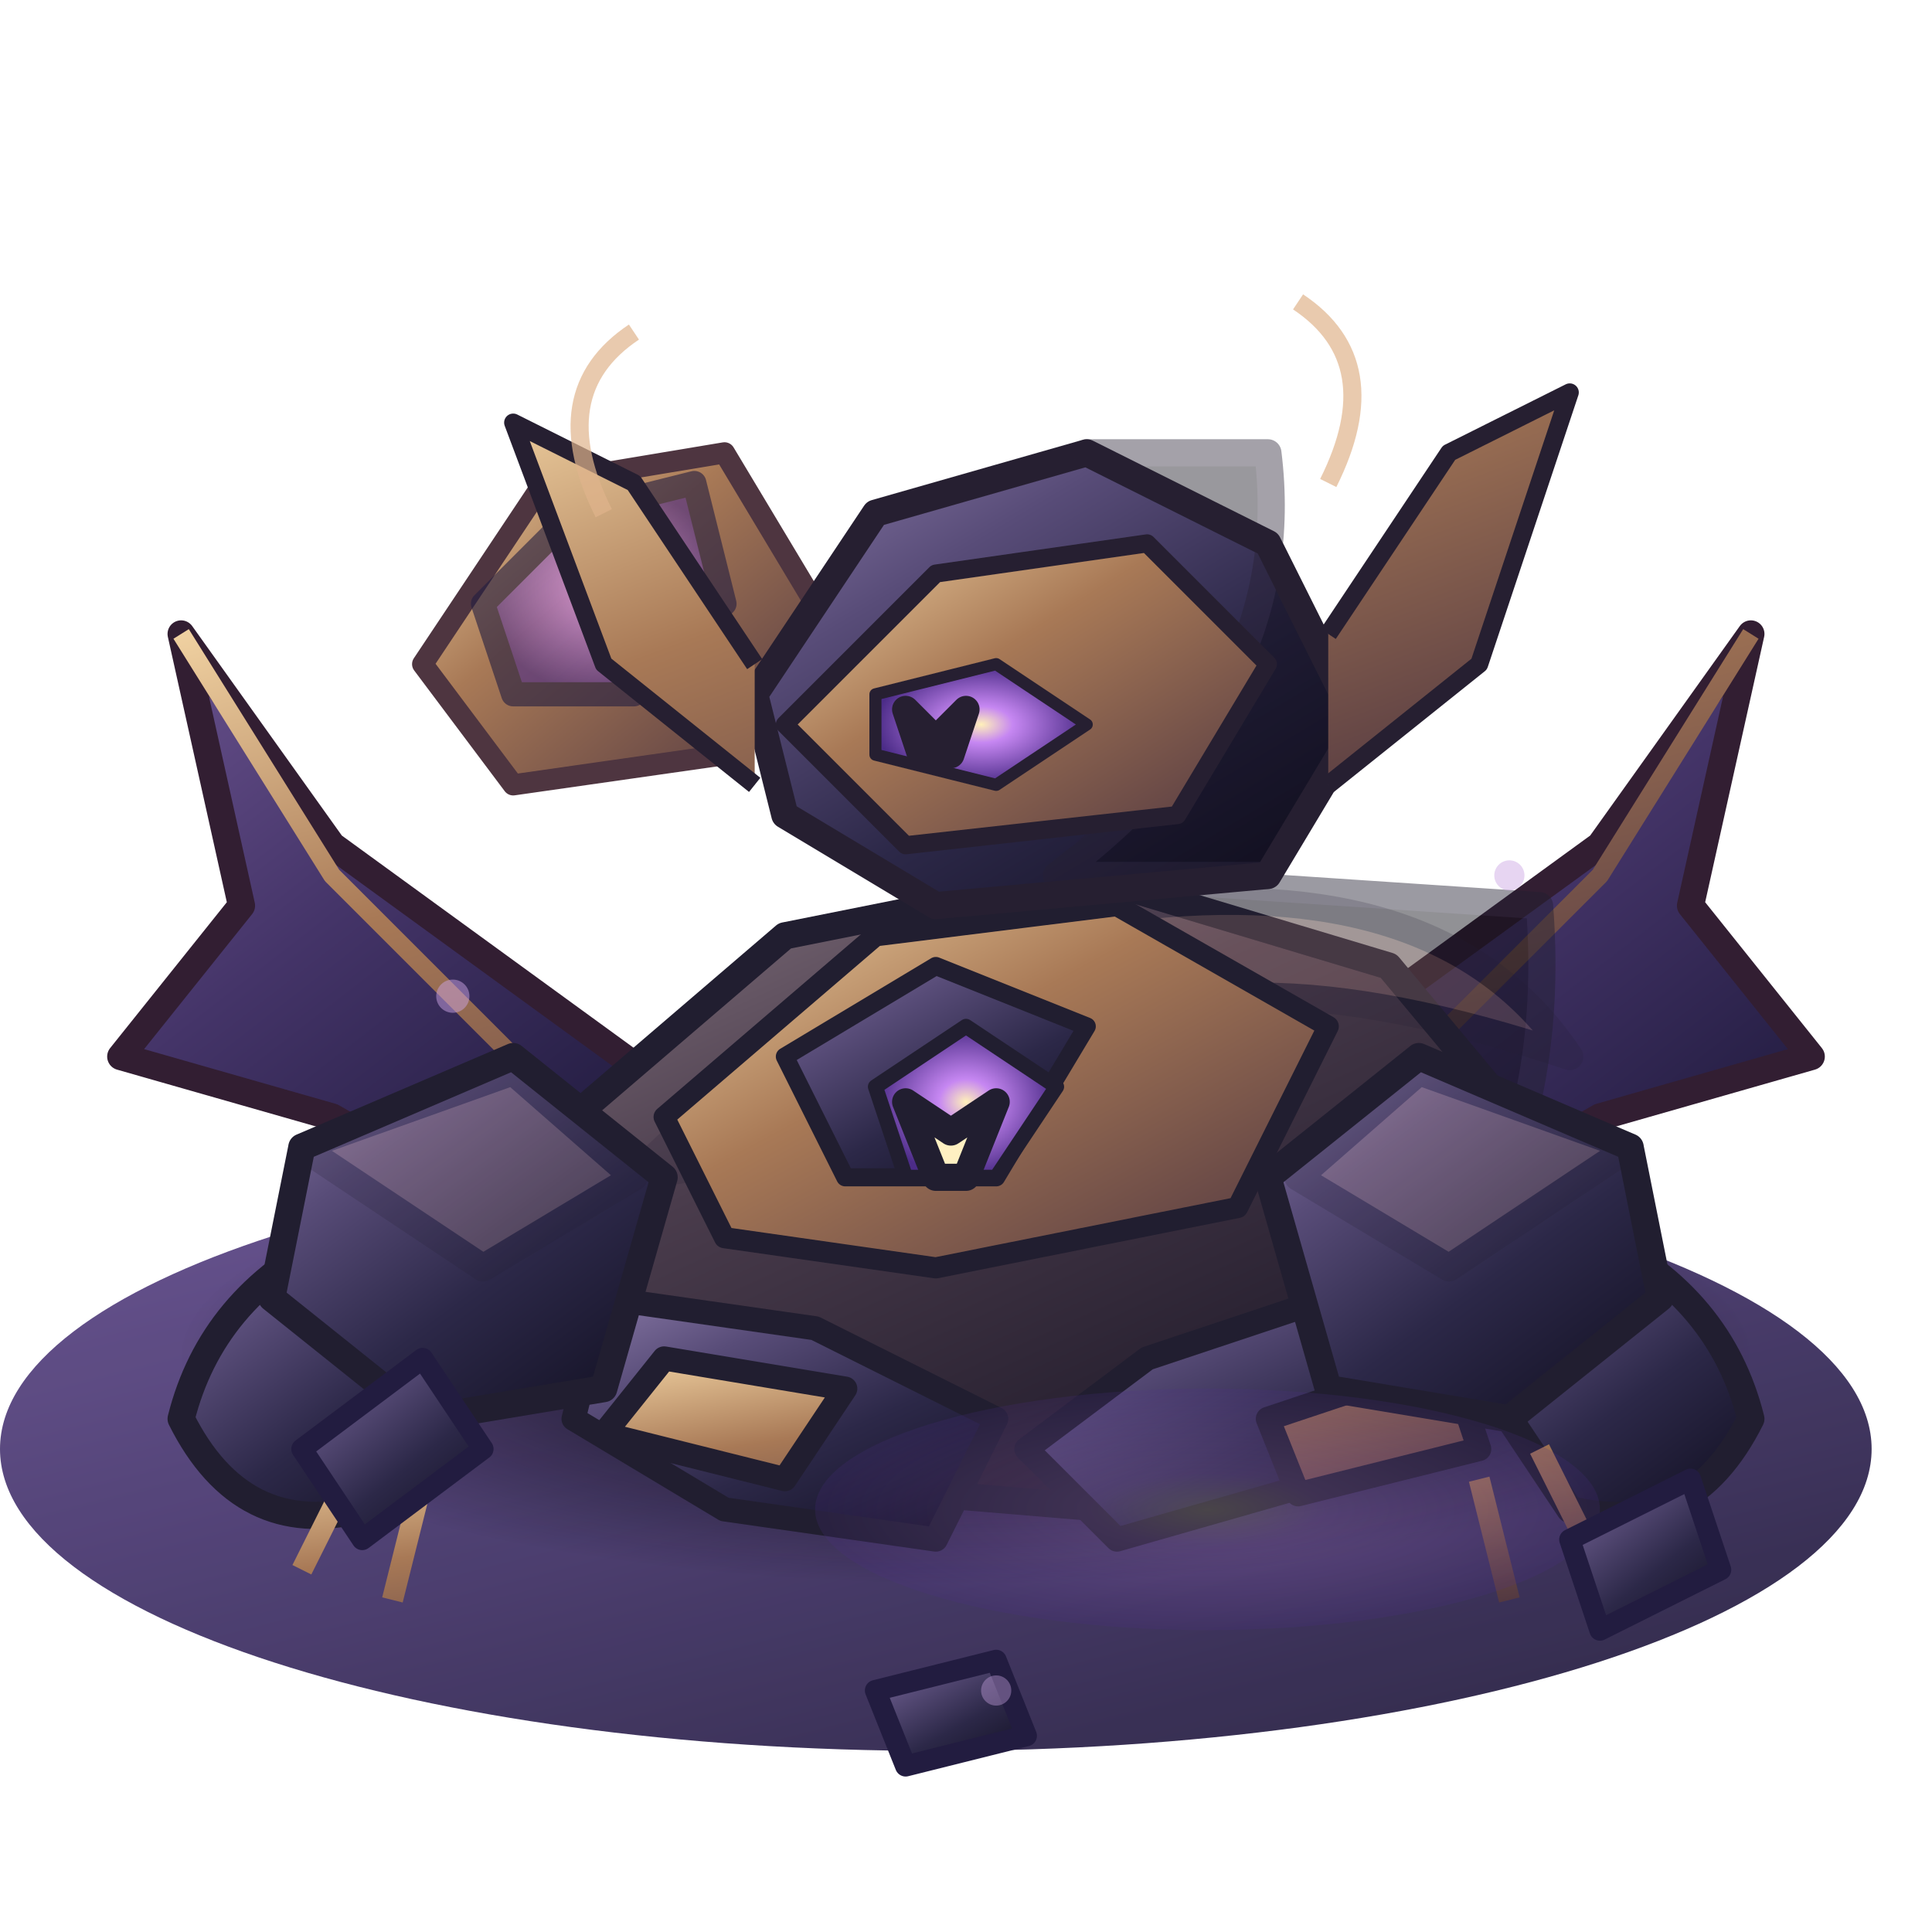
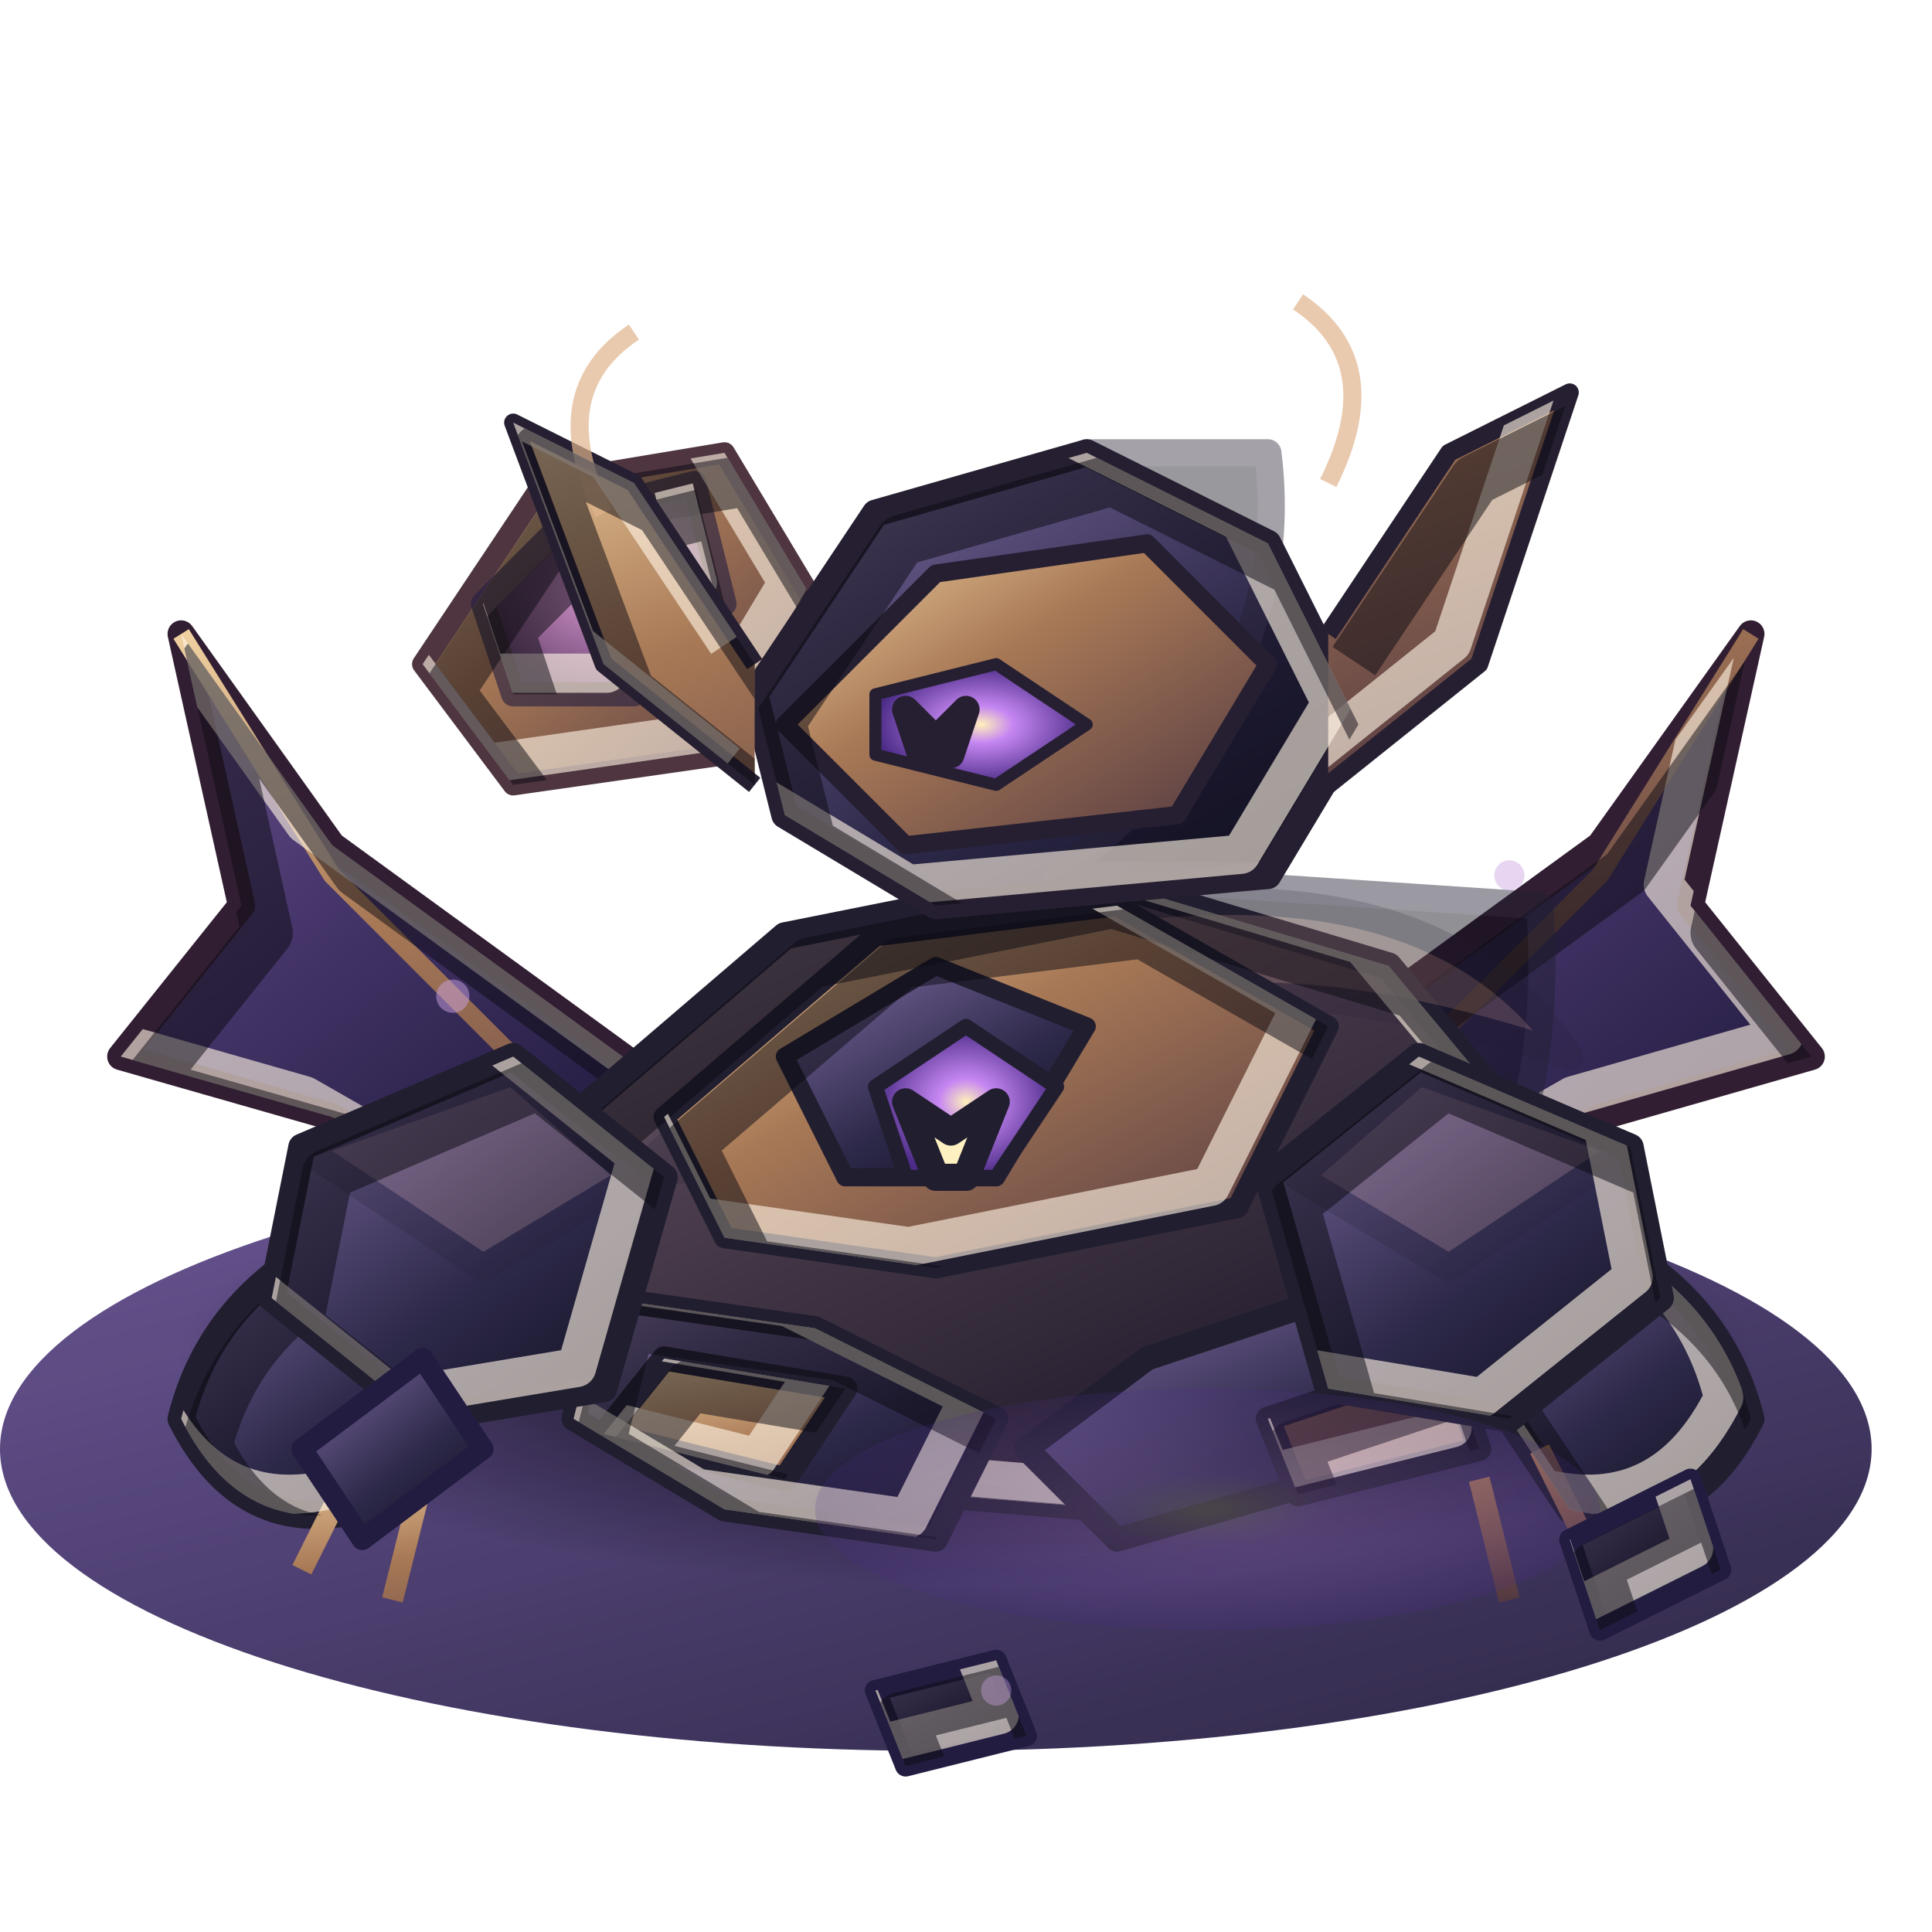
<svg xmlns="http://www.w3.org/2000/svg" viewBox="0 0 128 128">
  <defs>
    <radialGradient id="sh">
      <stop stop-color="#06050c" stop-opacity="0.8" />
      <stop offset="0.55" stop-color="#06050c" stop-opacity="0.42" />
      <stop offset="1" stop-color="#06050c" stop-opacity="0" />
    </radialGradient>
    <linearGradient id="plate" x2="0.8" y2="1">
      <stop stop-color="#8a7aa8" />
      <stop offset="0.3" stop-color="#584c78" />
      <stop offset="0.65" stop-color="#2c2848" />
      <stop offset="1" stop-color="#161428" />
    </linearGradient>
    <linearGradient id="gold" y2="1">
      <stop stop-color="#f0d1a1" />
      <stop offset="0.4" stop-color="#a87956" />
      <stop offset="1" stop-color="#4e3540" />
    </linearGradient>
    <linearGradient id="wingm" x2="0.7" y2="1">
      <stop stop-color="#6c5490" />
      <stop offset="0.5" stop-color="#443468" />
      <stop offset="1" stop-color="#221c40" />
    </linearGradient>
    <radialGradient id="fire">
      <stop stop-color="#fff0ba" />
      <stop offset="0.3" stop-color="#c687f2" />
      <stop offset="1" stop-color="#4c2c88" />
    </radialGradient>
    <linearGradient id="obsidian" x1="0.1" x2="0.8" y2="1">
      <stop stop-color="#7c6c78" />
      <stop offset="0.35" stop-color="#4a3c4c" />
      <stop offset="1" stop-color="#181424" />
    </linearGradient>
    <linearGradient id="cape" x2="0.8" y2="1">
      <stop stop-color="#5c4488" />
      <stop offset="0.5" stop-color="#3c2c64" />
      <stop offset="1" stop-color="#1c1438" />
    </linearGradient>
+     <clipPath id="rim-0-0">
+       <path d="M28 44 36 32 48 30 54 40 48 50 34 52Z" />
+     </clipPath>
+     <clipPath id="rim-0-1">
+       <path d="M32 40 38 34 46 32 48 40 42 46 34 46Z" />
+     </clipPath>
+     <clipPath id="rim-1-0">
+       <path d="M44 72 22 56 12 42 16 60 8 70 22 74 36 82Z" />
+     </clipPath>
+     <clipPath id="rim-1-1">
+       <path d="M84 72 106 56 116 42 112 60 120 70 106 74 92 82Z" />
+     </clipPath>
+     <clipPath id="rim-2-0">
+       <path d="M106 82q8 4 10 12-4 8-12 6l-8-12Z" />
+     </clipPath>
+     <clipPath id="rim-2-1">
+       <path d="M22 82q-8 4-10 12 4 8 12 6l8-12Z" />
+     </clipPath>
+     <clipPath id="rim-3-0">
+       <path d="M38 74 52 62 72 58 92 64 102 76 96 92 74 100 50 98 38 88Z" />
+     </clipPath>
+     <clipPath id="rim-3-1">
+       <path d="M44 74 58 62 74 60 88 68 82 80 62 84 48 82Z" />
+     </clipPath>
+     <clipPath id="rim-4-0">
+       <path d="M44 90l12 2-4 6-12-3Zm40 4 12-4 2 6-12 3Z" />
+     </clipPath>
+     <clipPath id="rim-4-1">
+       <path d="M40 86 54 88 66 94 62 102 48 100 38 94Z" />
+     </clipPath>
+     <clipPath id="rim-5-0">
+       <path d="M20 76 34 70 44 78 40 92 28 94 18 86Z" />
+     </clipPath>
+     <clipPath id="rim-5-1">
+       <path d="M108 76 94 70 84 78 88 92 100 94 110 86Z" />
+     </clipPath>
+     <clipPath id="rim-6-0">
+       <path d="M50 44 42 32 34 28 40 44 50 52M88 42 96 30 104 26 98 44 88 52" />
+     </clipPath>
+     <clipPath id="rim-6-1">
+       <path d="M50 46 58 34 72 30 84 36 90 48 84 58 62 60 52 54Z" />
+     </clipPath>
+     <clipPath id="rim-7-0">
+       <path d="M104 102l8-4 2 6-8 4Z" />
+     </clipPath>
+     <clipPath id="rim-7-1">
+       <path d="M58 112l8-2 2 5-8 2Z" />
+     </clipPath>
  </defs>
  <ellipse cx="62" cy="96" rx="62" ry="20" fill="url(#cape)" opacity=".9" />
  <ellipse cx="64" cy="90" rx="52" ry="15" fill="url(#sh)" />
  <g stroke="#221c40" stroke-width="1.6" stroke-linejoin="round">
    <path d="M28 44 36 32 48 30 54 40 48 50 34 52Z" fill="url(#gold)" stroke="#4e3540" stroke-width="1.4" />
    <path d="M32 40 38 34 46 32 48 40 42 46 34 46Z" fill="url(#fire)" opacity=".6" />
+     <g clip-path="url(#rim-0-0)">
+       <path d="M28 44 36 32 48 30 54 40 48 50 34 52Z" transform="translate(-1.8 -1.4)" fill="none" stroke="#fff4e4" stroke-width="2.6" stroke-opacity="0.62" stroke-linejoin="round" />
+       <path d="M28 44 36 32 48 30 54 40 48 50 34 52Z" transform="translate(1.7 1.8)" fill="none" stroke="#0c0a12" stroke-width="3.4" stroke-opacity="0.5" stroke-linejoin="round" />
+     </g>
+     <g clip-path="url(#rim-0-1)">
+       <path d="M32 40 38 34 46 32 48 40 42 46 34 46Z" transform="translate(-1.8 -1.4)" fill="none" stroke="#fff4e4" stroke-width="2.6" stroke-opacity="0.62" stroke-linejoin="round" />
+       <path d="M32 40 38 34 46 32 48 40 42 46 34 46Z" transform="translate(1.7 1.8)" fill="none" stroke="#0c0a12" stroke-width="3.4" stroke-opacity="0.5" stroke-linejoin="round" />
+     </g>
  </g>
  <g stroke="#321e32" stroke-width="1.8" stroke-linejoin="round" fill="url(#wingm)">
    <path d="M44 72 22 56 12 42 16 60 8 70 22 74 36 82Z" />
    <path d="M84 72 106 56 116 42 112 60 120 70 106 74 92 82Z" />
    <path d="M12 42 22 58 34 70M116 42 106 58 94 70" fill="none" stroke="url(#gold)" stroke-width="1.2" />
+     <g clip-path="url(#rim-1-0)">
+       <path d="M44 72 22 56 12 42 16 60 8 70 22 74 36 82Z" transform="translate(-1.8 -1.4)" fill="none" stroke="#fff4e4" stroke-width="2.6" stroke-opacity="0.62" stroke-linejoin="round" />
+       <path d="M44 72 22 56 12 42 16 60 8 70 22 74 36 82Z" transform="translate(1.7 1.8)" fill="none" stroke="#0c0a12" stroke-width="3.4" stroke-opacity="0.5" stroke-linejoin="round" />
+     </g>
+     <g clip-path="url(#rim-1-1)">
+       <path d="M84 72 106 56 116 42 112 60 120 70 106 74 92 82Z" transform="translate(-1.8 -1.4)" fill="none" stroke="#fff4e4" stroke-width="2.6" stroke-opacity="0.62" stroke-linejoin="round" />
+       <path d="M84 72 106 56 116 42 112 60 120 70 106 74 92 82Z" transform="translate(1.7 1.8)" fill="none" stroke="#0c0a12" stroke-width="3.4" stroke-opacity="0.5" stroke-linejoin="round" />
+     </g>
  </g>
  <g stroke="#211e30" stroke-width="1.8" stroke-linejoin="round">
    <path d="M22 82q-8 4-10 12 4 8 12 6l8-12Z" fill="url(#plate)" />
    <path d="M106 82q8 4 10 12-4 8-12 6l-8-12Z" fill="url(#plate)" />
    <path d="M24 96l-4 8m8-6-2 8m76-10 4 8m-8-6 2 8" stroke="url(#gold)" stroke-width="1.4" fill="none" />
+     <g clip-path="url(#rim-2-0)">
+       <path d="M106 82q8 4 10 12-4 8-12 6l-8-12Z" transform="translate(-1.8 -1.4)" fill="none" stroke="#fff4e4" stroke-width="2.6" stroke-opacity="0.62" stroke-linejoin="round" />
+       <path d="M106 82q8 4 10 12-4 8-12 6l-8-12Z" transform="translate(1.7 1.8)" fill="none" stroke="#0c0a12" stroke-width="3.4" stroke-opacity="0.5" stroke-linejoin="round" />
+     </g>
+     <g clip-path="url(#rim-2-1)">
+       <path d="M22 82q-8 4-10 12 4 8 12 6l8-12Z" transform="translate(-1.8 -1.4)" fill="none" stroke="#fff4e4" stroke-width="2.6" stroke-opacity="0.62" stroke-linejoin="round" />
+       <path d="M22 82q-8 4-10 12 4 8 12 6l8-12Z" transform="translate(1.7 1.8)" fill="none" stroke="#0c0a12" stroke-width="3.4" stroke-opacity="0.5" stroke-linejoin="round" />
+     </g>
  </g>
  <g stroke="#211e30" stroke-width="1.8" stroke-linejoin="round">
    <path d="M38 74 52 62 72 58 92 64 102 76 96 92 74 100 50 98 38 88Z" fill="url(#obsidian)" />
    <path d="M72 58 92 64 102 76 96 92 80 98q24-12 22-38Z" fill="#0b0a14" opacity=".45" />
    <path d="M42 78q16-16 34-18 20-2 28 10-24-8-34 0-14 6-28 8Z" fill="#efb4a0" opacity=".18" />
    <path d="M44 74 58 62 74 60 88 68 82 80 62 84 48 82Z" fill="url(#gold)" stroke-width="1.4" />
    <path d="M52 70 62 64 72 68 66 78 56 78Z" fill="url(#plate)" stroke-width="1.2" />
    <path d="M58 72 64 68 70 72 66 78 60 78Z" fill="url(#fire)" stroke-width="1" />
    <path d="M60 73l3 2 3-2-2 5h-2Z" fill="#fff0c2" />
+     <g clip-path="url(#rim-3-0)">
+       <path d="M38 74 52 62 72 58 92 64 102 76 96 92 74 100 50 98 38 88Z" transform="translate(-1.8 -1.4)" fill="none" stroke="#fff4e4" stroke-width="2.6" stroke-opacity="0.62" stroke-linejoin="round" />
+       <path d="M38 74 52 62 72 58 92 64 102 76 96 92 74 100 50 98 38 88Z" transform="translate(1.7 1.8)" fill="none" stroke="#0c0a12" stroke-width="3.4" stroke-opacity="0.5" stroke-linejoin="round" />
+     </g>
+     <g clip-path="url(#rim-3-1)">
+       <path d="M44 74 58 62 74 60 88 68 82 80 62 84 48 82Z" transform="translate(-1.8 -1.4)" fill="none" stroke="#fff4e4" stroke-width="2.6" stroke-opacity="0.62" stroke-linejoin="round" />
+       <path d="M44 74 58 62 74 60 88 68 82 80 62 84 48 82Z" transform="translate(1.7 1.8)" fill="none" stroke="#0c0a12" stroke-width="3.4" stroke-opacity="0.5" stroke-linejoin="round" />
+     </g>
  </g>
  <g stroke="#211e30" stroke-width="1.6" stroke-linejoin="round">
    <path d="M40 86 54 88 66 94 62 102 48 100 38 94Z" fill="url(#plate)" />
    <path d="M88 86 76 90 68 96 74 102 88 98 96 92Z" fill="url(#plate)" />
    <path d="M44 90l12 2-4 6-12-3Zm40 4 12-4 2 6-12 3Z" fill="url(#gold)" />
+     <g clip-path="url(#rim-4-0)">
+       <path d="M44 90l12 2-4 6-12-3Zm40 4 12-4 2 6-12 3Z" transform="translate(-1.8 -1.4)" fill="none" stroke="#fff4e4" stroke-width="2.6" stroke-opacity="0.62" stroke-linejoin="round" />
+       <path d="M44 90l12 2-4 6-12-3Zm40 4 12-4 2 6-12 3Z" transform="translate(1.7 1.8)" fill="none" stroke="#0c0a12" stroke-width="3.4" stroke-opacity="0.5" stroke-linejoin="round" />
+     </g>
+     <g clip-path="url(#rim-4-1)">
+       <path d="M40 86 54 88 66 94 62 102 48 100 38 94Z" transform="translate(-1.8 -1.4)" fill="none" stroke="#fff4e4" stroke-width="2.6" stroke-opacity="0.62" stroke-linejoin="round" />
+       <path d="M40 86 54 88 66 94 62 102 48 100 38 94Z" transform="translate(1.7 1.8)" fill="none" stroke="#0c0a12" stroke-width="3.4" stroke-opacity="0.5" stroke-linejoin="round" />
+     </g>
  </g>
  <g stroke="#211e30" stroke-width="1.8" stroke-linejoin="round">
    <path d="M20 76 34 70 44 78 40 92 28 94 18 86Z" fill="url(#plate)" />
    <path d="M20 76 34 71 42 78 32 84Z" fill="#e0b4a8" opacity=".2" />
    <path d="M108 76 94 70 84 78 88 92 100 94 110 86Z" fill="url(#plate)" />
    <path d="M108 76 94 71 86 78 96 84Z" fill="#e0b4a8" opacity=".2" />
+     <g clip-path="url(#rim-5-0)">
+       <path d="M20 76 34 70 44 78 40 92 28 94 18 86Z" transform="translate(-1.8 -1.4)" fill="none" stroke="#fff4e4" stroke-width="2.6" stroke-opacity="0.62" stroke-linejoin="round" />
+       <path d="M20 76 34 70 44 78 40 92 28 94 18 86Z" transform="translate(1.7 1.8)" fill="none" stroke="#0c0a12" stroke-width="3.4" stroke-opacity="0.5" stroke-linejoin="round" />
+     </g>
+     <g clip-path="url(#rim-5-1)">
+       <path d="M108 76 94 70 84 78 88 92 100 94 110 86Z" transform="translate(-1.8 -1.4)" fill="none" stroke="#fff4e4" stroke-width="2.6" stroke-opacity="0.62" stroke-linejoin="round" />
+       <path d="M108 76 94 70 84 78 88 92 100 94 110 86Z" transform="translate(1.7 1.8)" fill="none" stroke="#0c0a12" stroke-width="3.4" stroke-opacity="0.5" stroke-linejoin="round" />
+     </g>
  </g>
  <g stroke="#261f31" stroke-width="1.8" stroke-linejoin="round">
    <path d="M50 46 58 34 72 30 84 36 90 48 84 58 62 60 52 54Z" fill="url(#plate)" />
    <path d="M72 30 84 36 90 48 84 58 70 58q16-12 14-28Z" fill="#0c0a15" opacity=".42" />
    <path d="M52 48 62 38 76 36 84 44 78 54 60 56Z" fill="url(#gold)" stroke-width="1.2" />
    <path d="M58 46 66 44 72 48 66 52 58 50Z" fill="url(#fire)" stroke-width=".8" />
    <path d="M60 47l2 2 2-2-1 3h-2Z" fill="#ffeec6" />
    <path d="M50 44 42 32 34 28 40 44 50 52M88 42 96 30 104 26 98 44 88 52" fill="url(#gold)" stroke-width="1.2" />
    <path d="M40 34q-4-8 2-12m46 10q4-8-2-12" fill="none" stroke="#e0b48c" stroke-width="1.2" opacity=".7" />
+     <g clip-path="url(#rim-6-0)">
+       <path d="M50 44 42 32 34 28 40 44 50 52M88 42 96 30 104 26 98 44 88 52" transform="translate(-1.8 -1.4)" fill="none" stroke="#fff4e4" stroke-width="2.6" stroke-opacity="0.62" stroke-linejoin="round" />
+       <path d="M50 44 42 32 34 28 40 44 50 52M88 42 96 30 104 26 98 44 88 52" transform="translate(1.7 1.8)" fill="none" stroke="#0c0a12" stroke-width="3.4" stroke-opacity="0.5" stroke-linejoin="round" />
+     </g>
+     <g clip-path="url(#rim-6-1)">
+       <path d="M50 46 58 34 72 30 84 36 90 48 84 58 62 60 52 54Z" transform="translate(-1.8 -1.4)" fill="none" stroke="#fff4e4" stroke-width="2.6" stroke-opacity="0.62" stroke-linejoin="round" />
+       <path d="M50 46 58 34 72 30 84 36 90 48 84 58 62 60 52 54Z" transform="translate(1.7 1.8)" fill="none" stroke="#0c0a12" stroke-width="3.4" stroke-opacity="0.5" stroke-linejoin="round" />
+     </g>
  </g>
  <ellipse cx="80" cy="100" rx="26" ry="8" fill="url(#fire)" opacity=".18" />
  <g stroke="#221c40" stroke-width="1.4" stroke-linejoin="round" fill="url(#plate)">
    <path d="M20 96l8-6 4 6-8 6Z" />
    <path d="M104 102l8-4 2 6-8 4Z" />
    <path d="M58 112l8-2 2 5-8 2Z" />
+     <g clip-path="url(#rim-7-0)">
+       <path d="M104 102l8-4 2 6-8 4Z" transform="translate(-1.8 -1.4)" fill="none" stroke="#fff4e4" stroke-width="2.6" stroke-opacity="0.62" stroke-linejoin="round" />
+       <path d="M104 102l8-4 2 6-8 4Z" transform="translate(1.7 1.8)" fill="none" stroke="#0c0a12" stroke-width="3.4" stroke-opacity="0.5" stroke-linejoin="round" />
+     </g>
+     <g clip-path="url(#rim-7-1)">
+       <path d="M58 112l8-2 2 5-8 2Z" transform="translate(-1.8 -1.4)" fill="none" stroke="#fff4e4" stroke-width="2.6" stroke-opacity="0.62" stroke-linejoin="round" />
+       <path d="M58 112l8-2 2 5-8 2Z" transform="translate(1.7 1.8)" fill="none" stroke="#0c0a12" stroke-width="3.4" stroke-opacity="0.5" stroke-linejoin="round" />
+     </g>
  </g>
  <g fill="#c9a2e2">
    <circle cx="30" cy="66" r="1.1" opacity=".5" />
    <circle cx="100" cy="58" r="1" opacity=".45" />
    <circle cx="66" cy="112" r="1" opacity=".4" />
  </g>
</svg>
